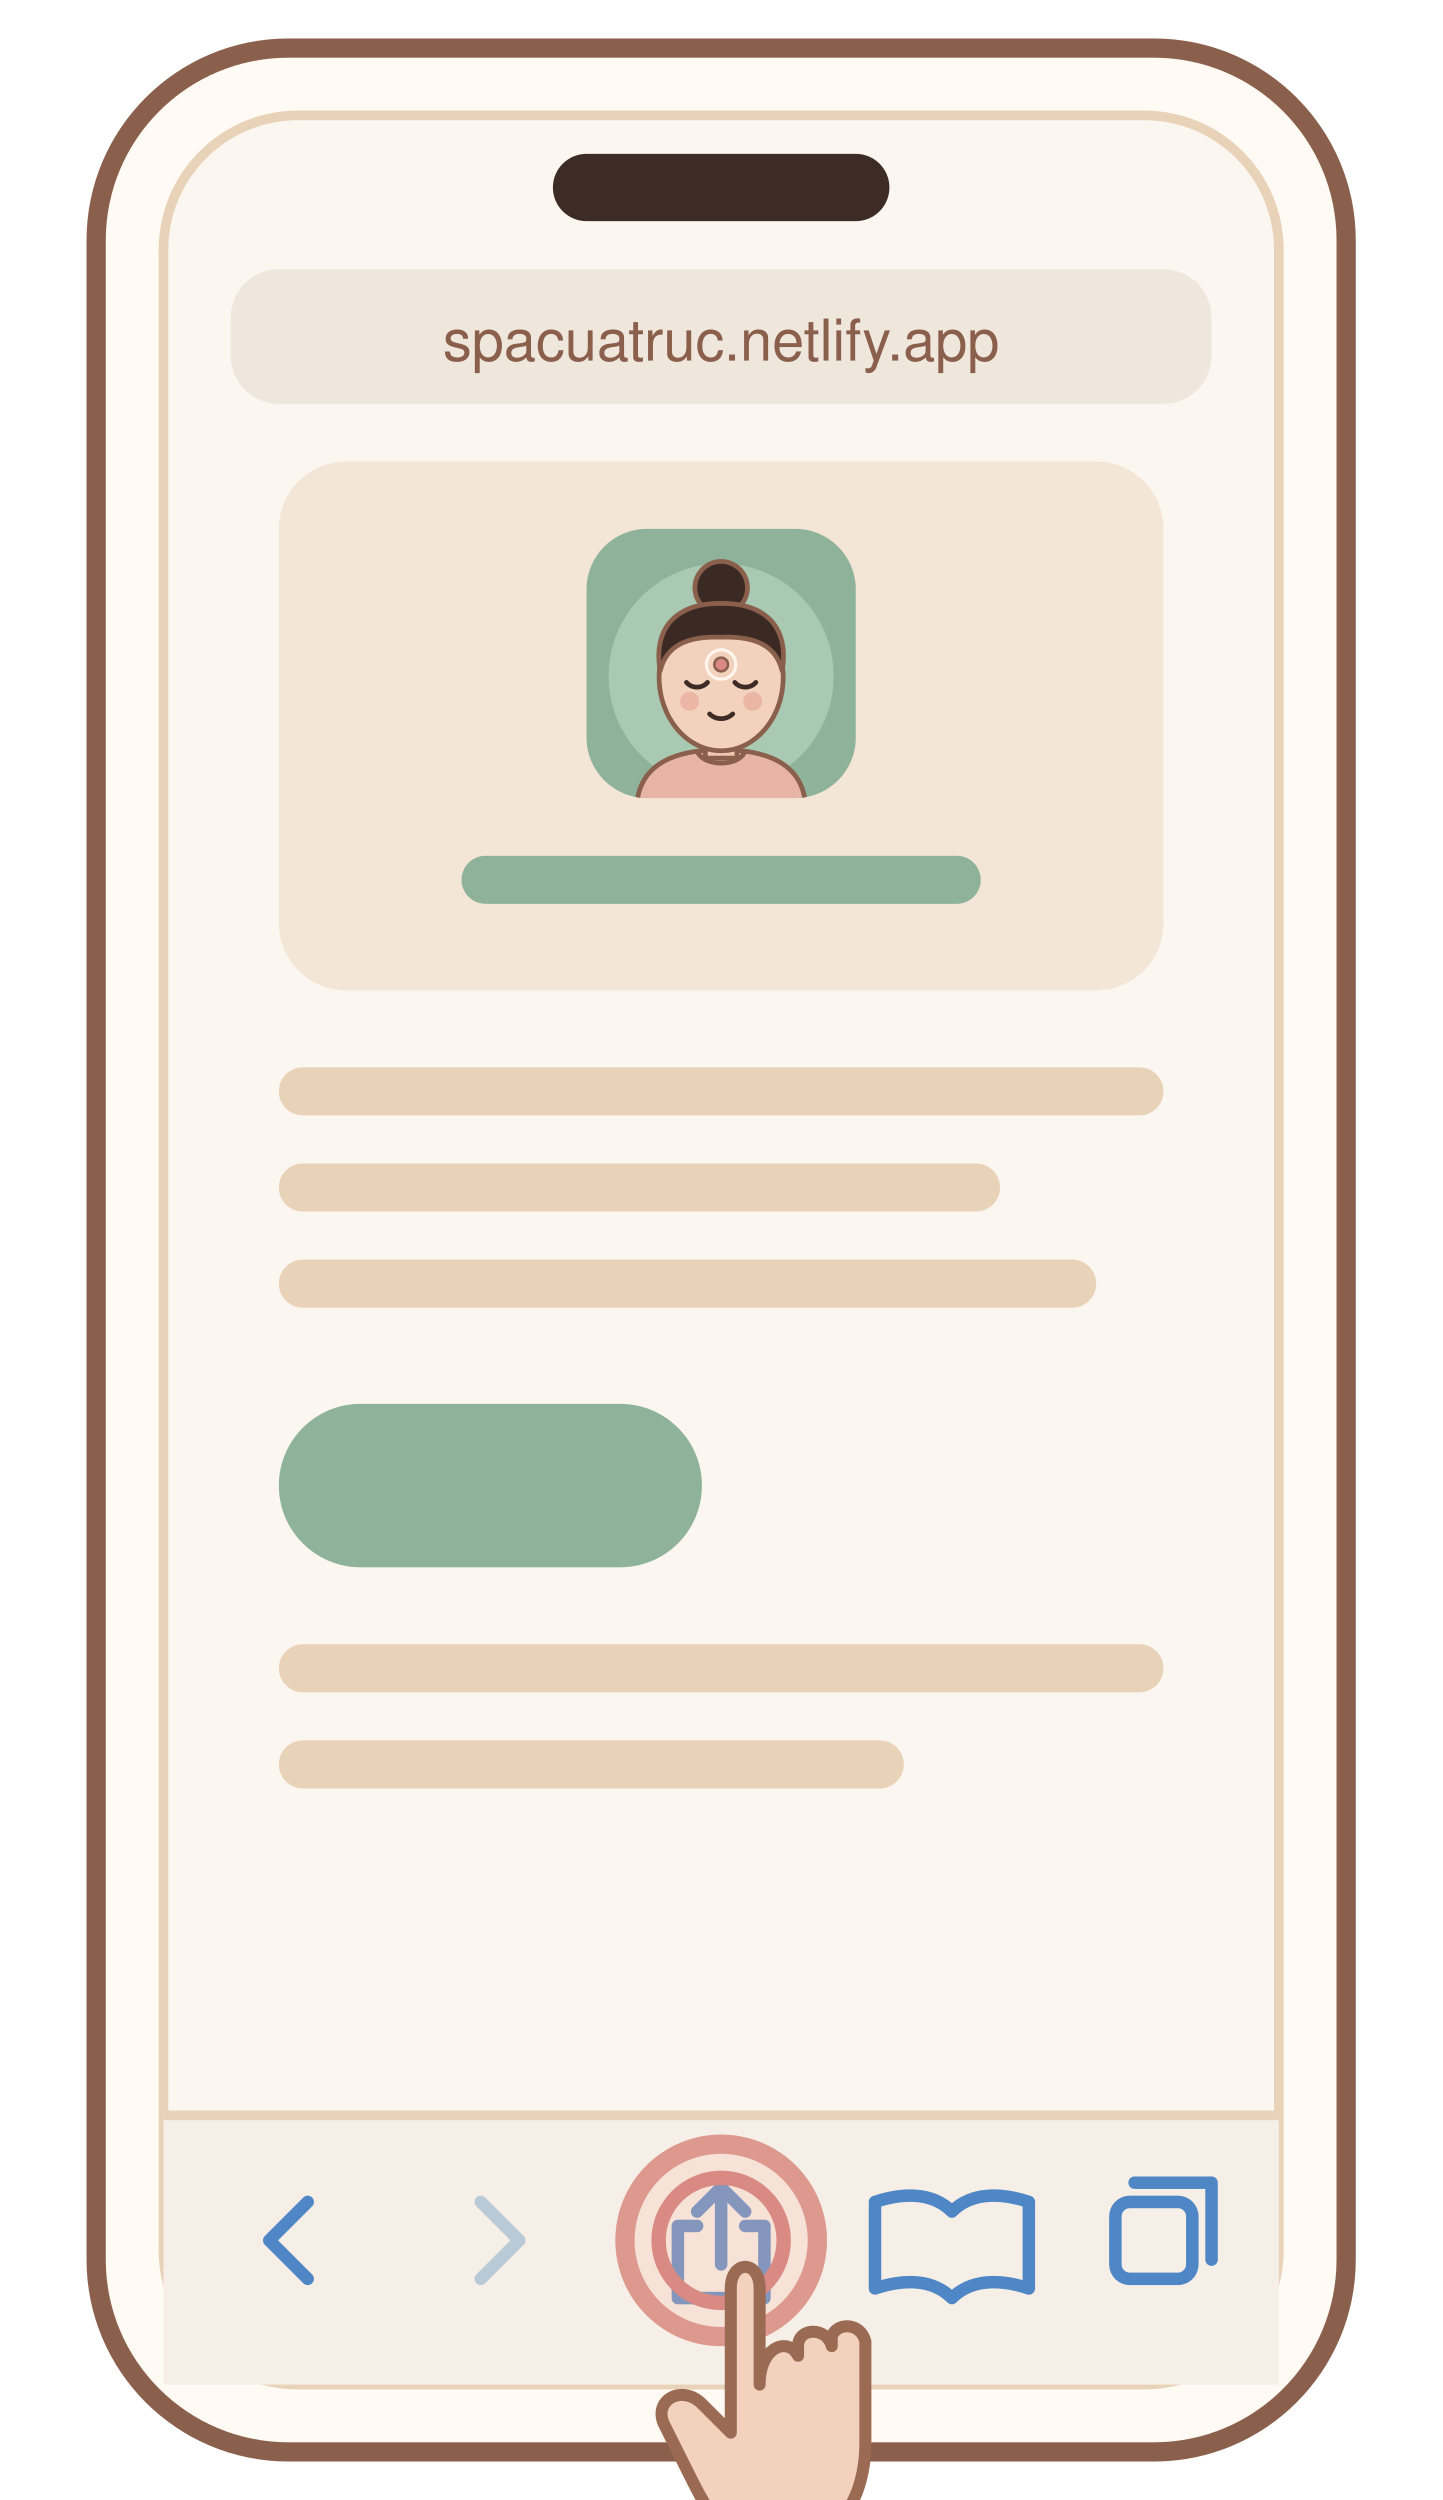
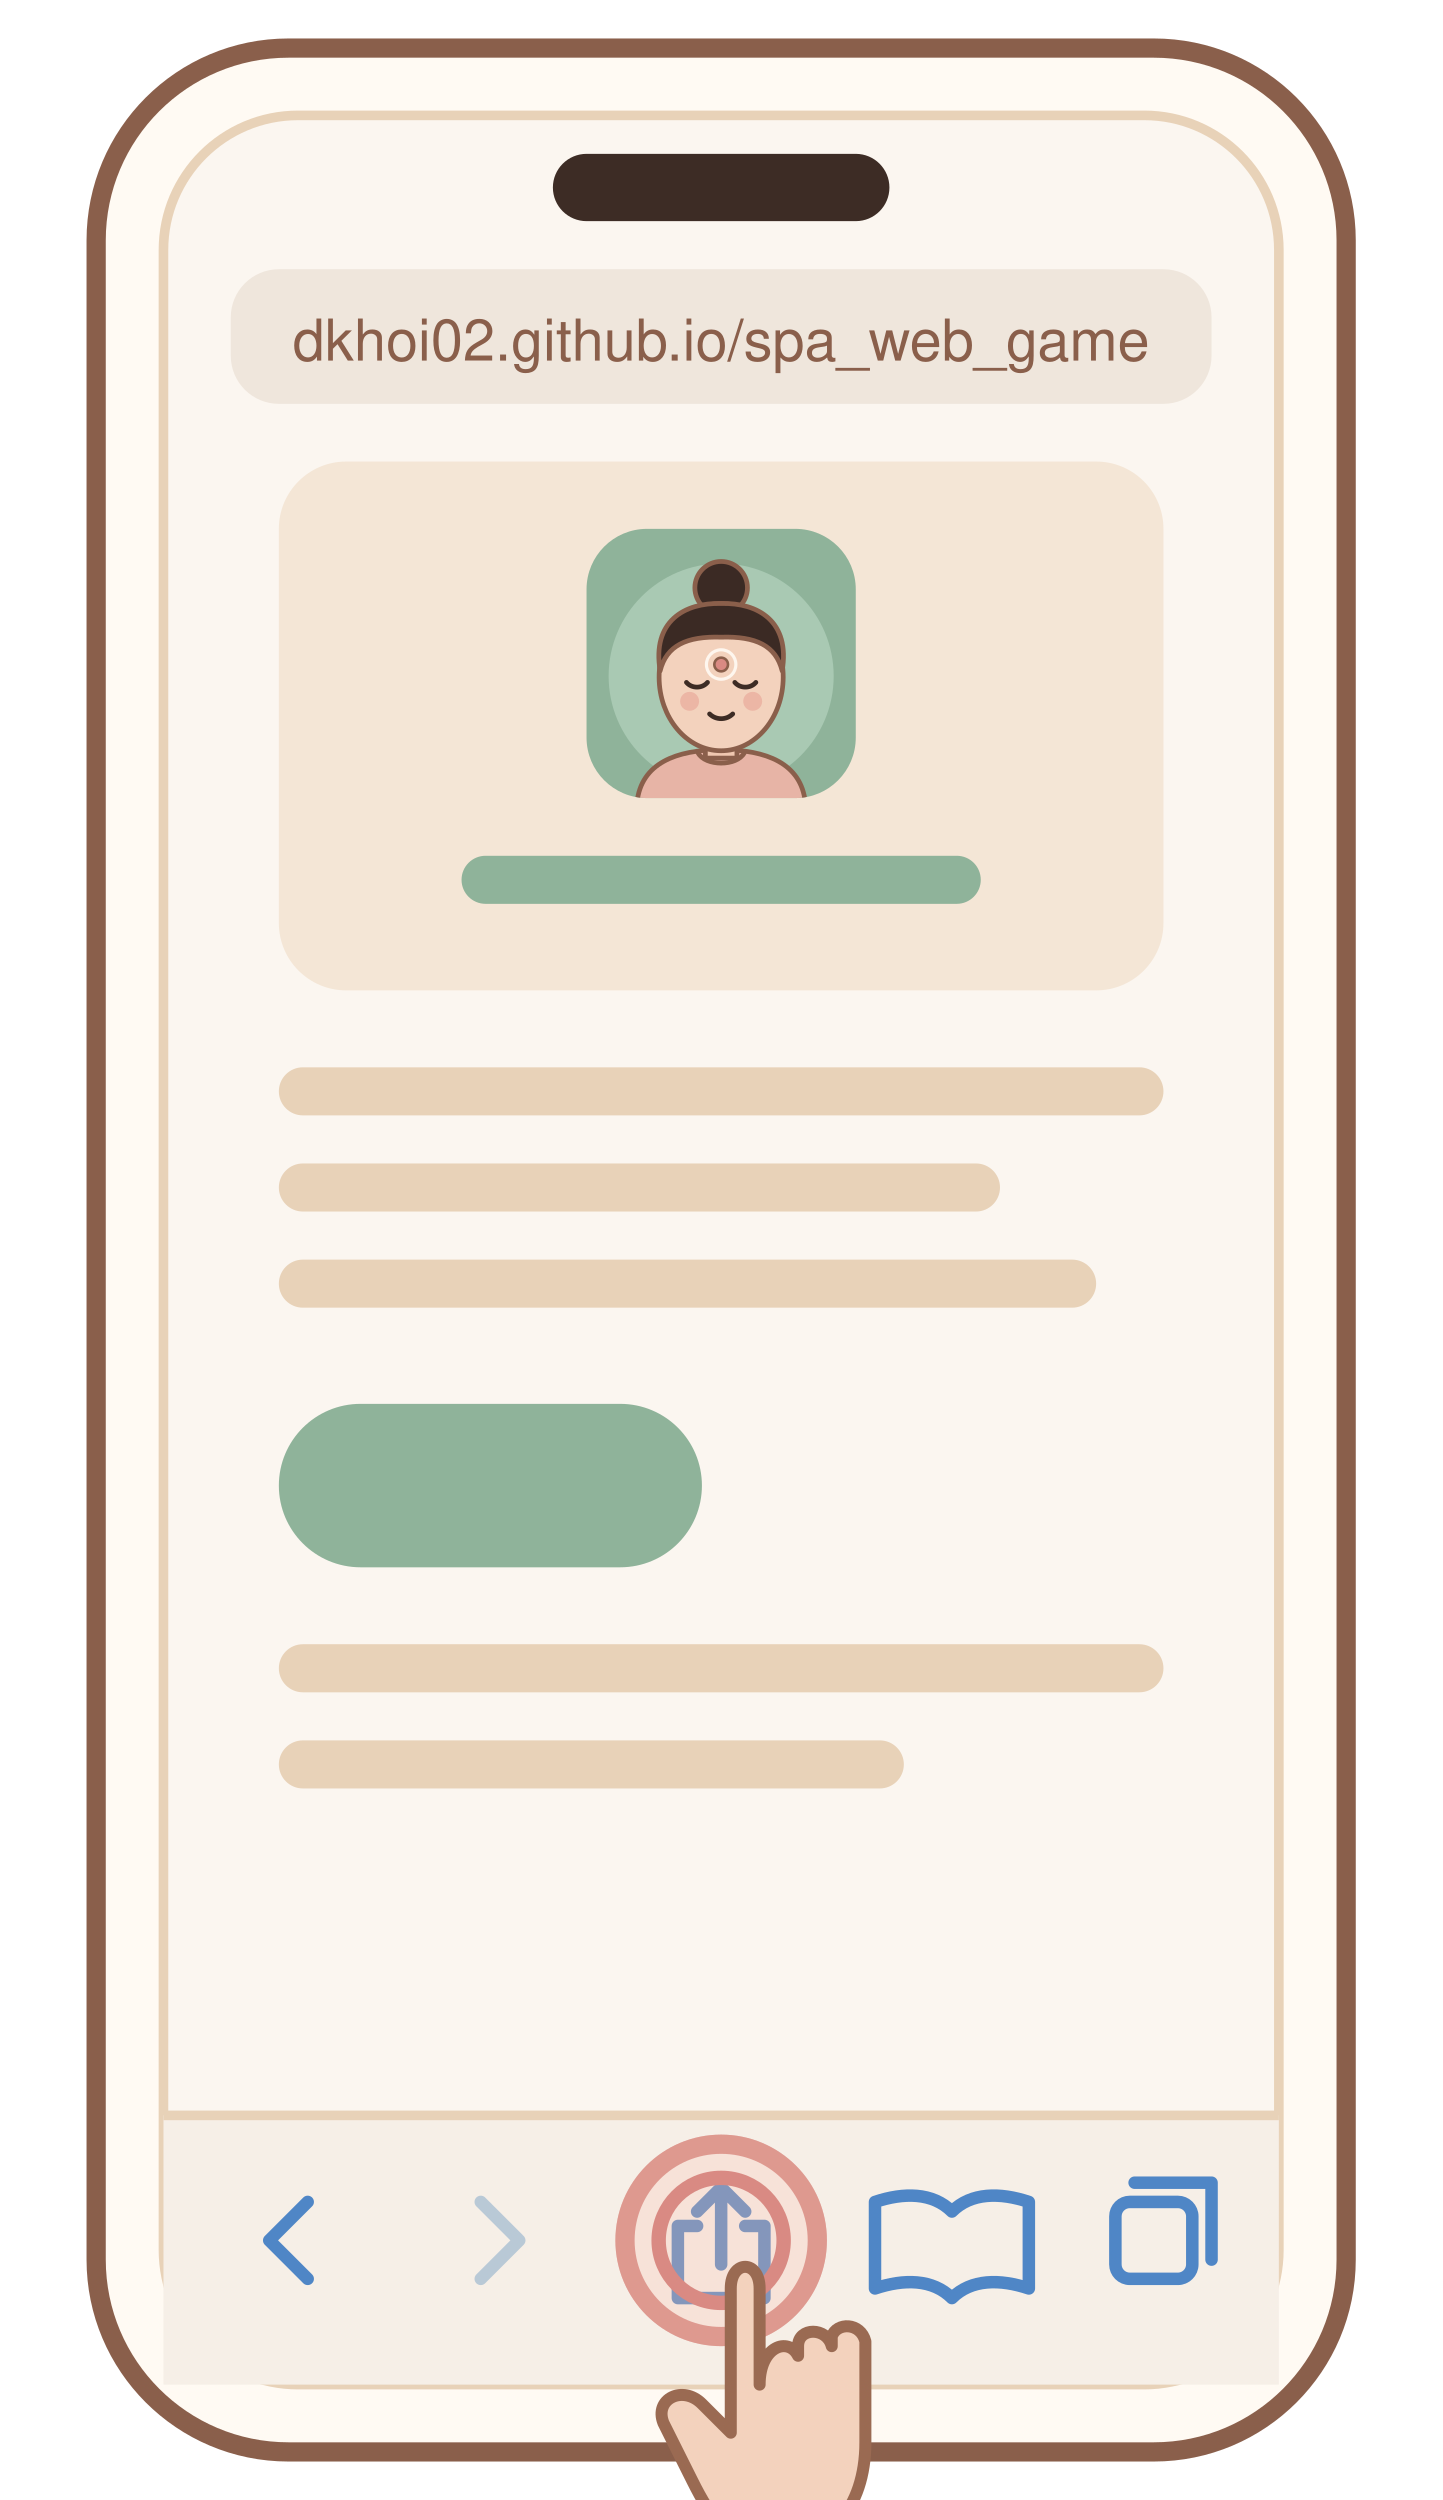
<svg xmlns="http://www.w3.org/2000/svg" viewBox="0 0 300 520" font-family="Helvetica, Arial, sans-serif">
  <defs>
    <clipPath id="ins-icon-clip">
      <rect width="512" height="512" rx="115" />
    </clipPath>
    <symbol id="ins-app-icon" viewBox="0 0 512 512">
      <g clip-path="url(#ins-icon-clip)">
        <rect width="512" height="512" fill="#8fb39a" />
        <circle cx="256" cy="280" r="214" fill="#a9c9b3" />
        <g stroke="#8a5f4b" stroke-width="9" stroke-linejoin="round" stroke-linecap="round">
          <path d="M96 520 C 104 446 170 420 256 420 C 342 420 408 446 416 520 Z" fill="#e7b4a6" />
          <path d="M212 426 C 226 452 286 452 300 426" fill="none" />
          <rect x="226" y="380" width="60" height="56" fill="#efc7b0" />
          <circle cx="256" cy="112" r="50" fill="#3b2a24" />
          <ellipse cx="256" cy="282" rx="118" ry="140" fill="#f3d2bd" />
          <path d="M140 270 C 124 176 186 140 256 142 C 326 140 388 176 372 270 C 360 222 322 204 256 206 C 190 204 152 222 140 270 Z" fill="#3b2a24" />
        </g>
        <g fill="none" stroke="#3d2c25" stroke-width="9" stroke-linecap="round">
          <path d="M190 292 C 200 304 220 304 230 292 M282 292 C 292 304 312 304 322 292" />
          <path d="M234 352 C 246 364 266 364 278 352" />
        </g>
        <circle cx="196" cy="328" r="18" fill="#e9a99b" opacity="0.7" />
        <circle cx="316" cy="328" r="18" fill="#e9a99b" opacity="0.7" />
        <circle cx="256" cy="258" r="28" fill="none" stroke="#fffaf3" stroke-width="6" opacity="0.9" />
        <circle cx="256" cy="258" r="13" fill="#d98a83" stroke="#8a5f4b" stroke-width="5" />
      </g>
    </symbol>
  </defs>
  <rect x="20" y="10" width="260" height="500" rx="40" fill="#fffaf3" stroke="#8a5f4b" stroke-width="4" stroke-linejoin="round" stroke-linecap="round" />
  <rect x="34" y="24" width="232" height="472" rx="28" fill="#fbf6f0" stroke="#e8d2b8" stroke-width="2" />
  <rect x="115" y="32" width="70" height="14" rx="7" fill="#3d2c25" />
  <rect x="48" y="56" width="204" height="28" rx="10" fill="#efe6dc" />
-   <text x="150" y="75" font-size="12" fill="#8a5f4b" text-anchor="middle">spacuatruc.netlify.app</text>
+   <text x="150" y="75" font-size="12" fill="#8a5f4b" text-anchor="middle">dkhoi02.github.io/spa_web_game</text>
  <g>
    <rect x="58" y="96" width="184" height="110" rx="14" fill="#f4e6d6" />
    <use href="#ins-app-icon" x="122" y="110" width="56" height="56" />
    <rect x="96" y="178" width="108" height="10" rx="5" fill="#8fb39a" />
    <rect x="58" y="222" width="184" height="10" rx="5" fill="#e8d2b8" />
    <rect x="58" y="242" width="150" height="10" rx="5" fill="#e8d2b8" />
    <rect x="58" y="262" width="170" height="10" rx="5" fill="#e8d2b8" />
    <rect x="58" y="292" width="88" height="34" rx="17" fill="#8fb39a" />
    <rect x="58" y="342" width="184" height="10" rx="5" fill="#e8d2b8" />
    <rect x="58" y="362" width="130" height="10" rx="5" fill="#e8d2b8" />
  </g>
  <rect x="34" y="440" width="232" height="56" fill="#f6efe7" />
  <path d="M34 440 H266" stroke="#e8d2b8" stroke-width="2" />
  <g fill="none" stroke="#4f86c6" stroke-width="2.6" stroke-linecap="round" stroke-linejoin="round">
    <path d="M64 458 L56 466 L64 474" />
    <path d="M100 458 L108 466 L100 474" stroke="#b9c9d6" />
    <path d="M182 458 C 188 456 194 456 198 460 C 202 456 208 456 214 458 V476 C 208 474 202 474 198 478 C 194 474 188 474 182 476 Z" />
    <rect x="232" y="458" width="16" height="16" rx="3" />
    <path d="M236 454 H252 V470" />
  </g>
  <circle cx="150" cy="466" r="20" fill="#fffaf3" stroke="#d98a83" stroke-width="4" />
  <g transform="translate(150 467) scale(1)" fill="none" stroke="#4f86c6" stroke-width="2.6" stroke-linecap="round" stroke-linejoin="round">
    <path d="M-5 -4 H-9 V11 H9 V-4 H5" />
    <path d="M0 4 V-12 M-5 -7 L0 -12 L5 -7" />
  </g>
  <g transform="translate(150 466)">
    <circle r="22" fill="#e7b4a6" opacity="0.35" />
    <circle r="13" fill="none" stroke="#d98a83" stroke-width="3" />
    <path d="M6 10 C 6 2 12 0 14 4 L 14 2 C 14 -2 20 -2 21 2 L 21 0 C 22 -3 27 -3 28 1 L 28 22 C 28 36 20 44 10 44 C 0 44 -4 38 -8 30 L -14 18 C -16 13 -10 10 -6 14 L 0 20 L 0 -10 C 0 -16 6 -16 6 -10 Z" fill="#f3d2bd" stroke="#9a6a52" stroke-width="2.5" stroke-linejoin="round" transform="translate(2 20)" />
  </g>
</svg>
